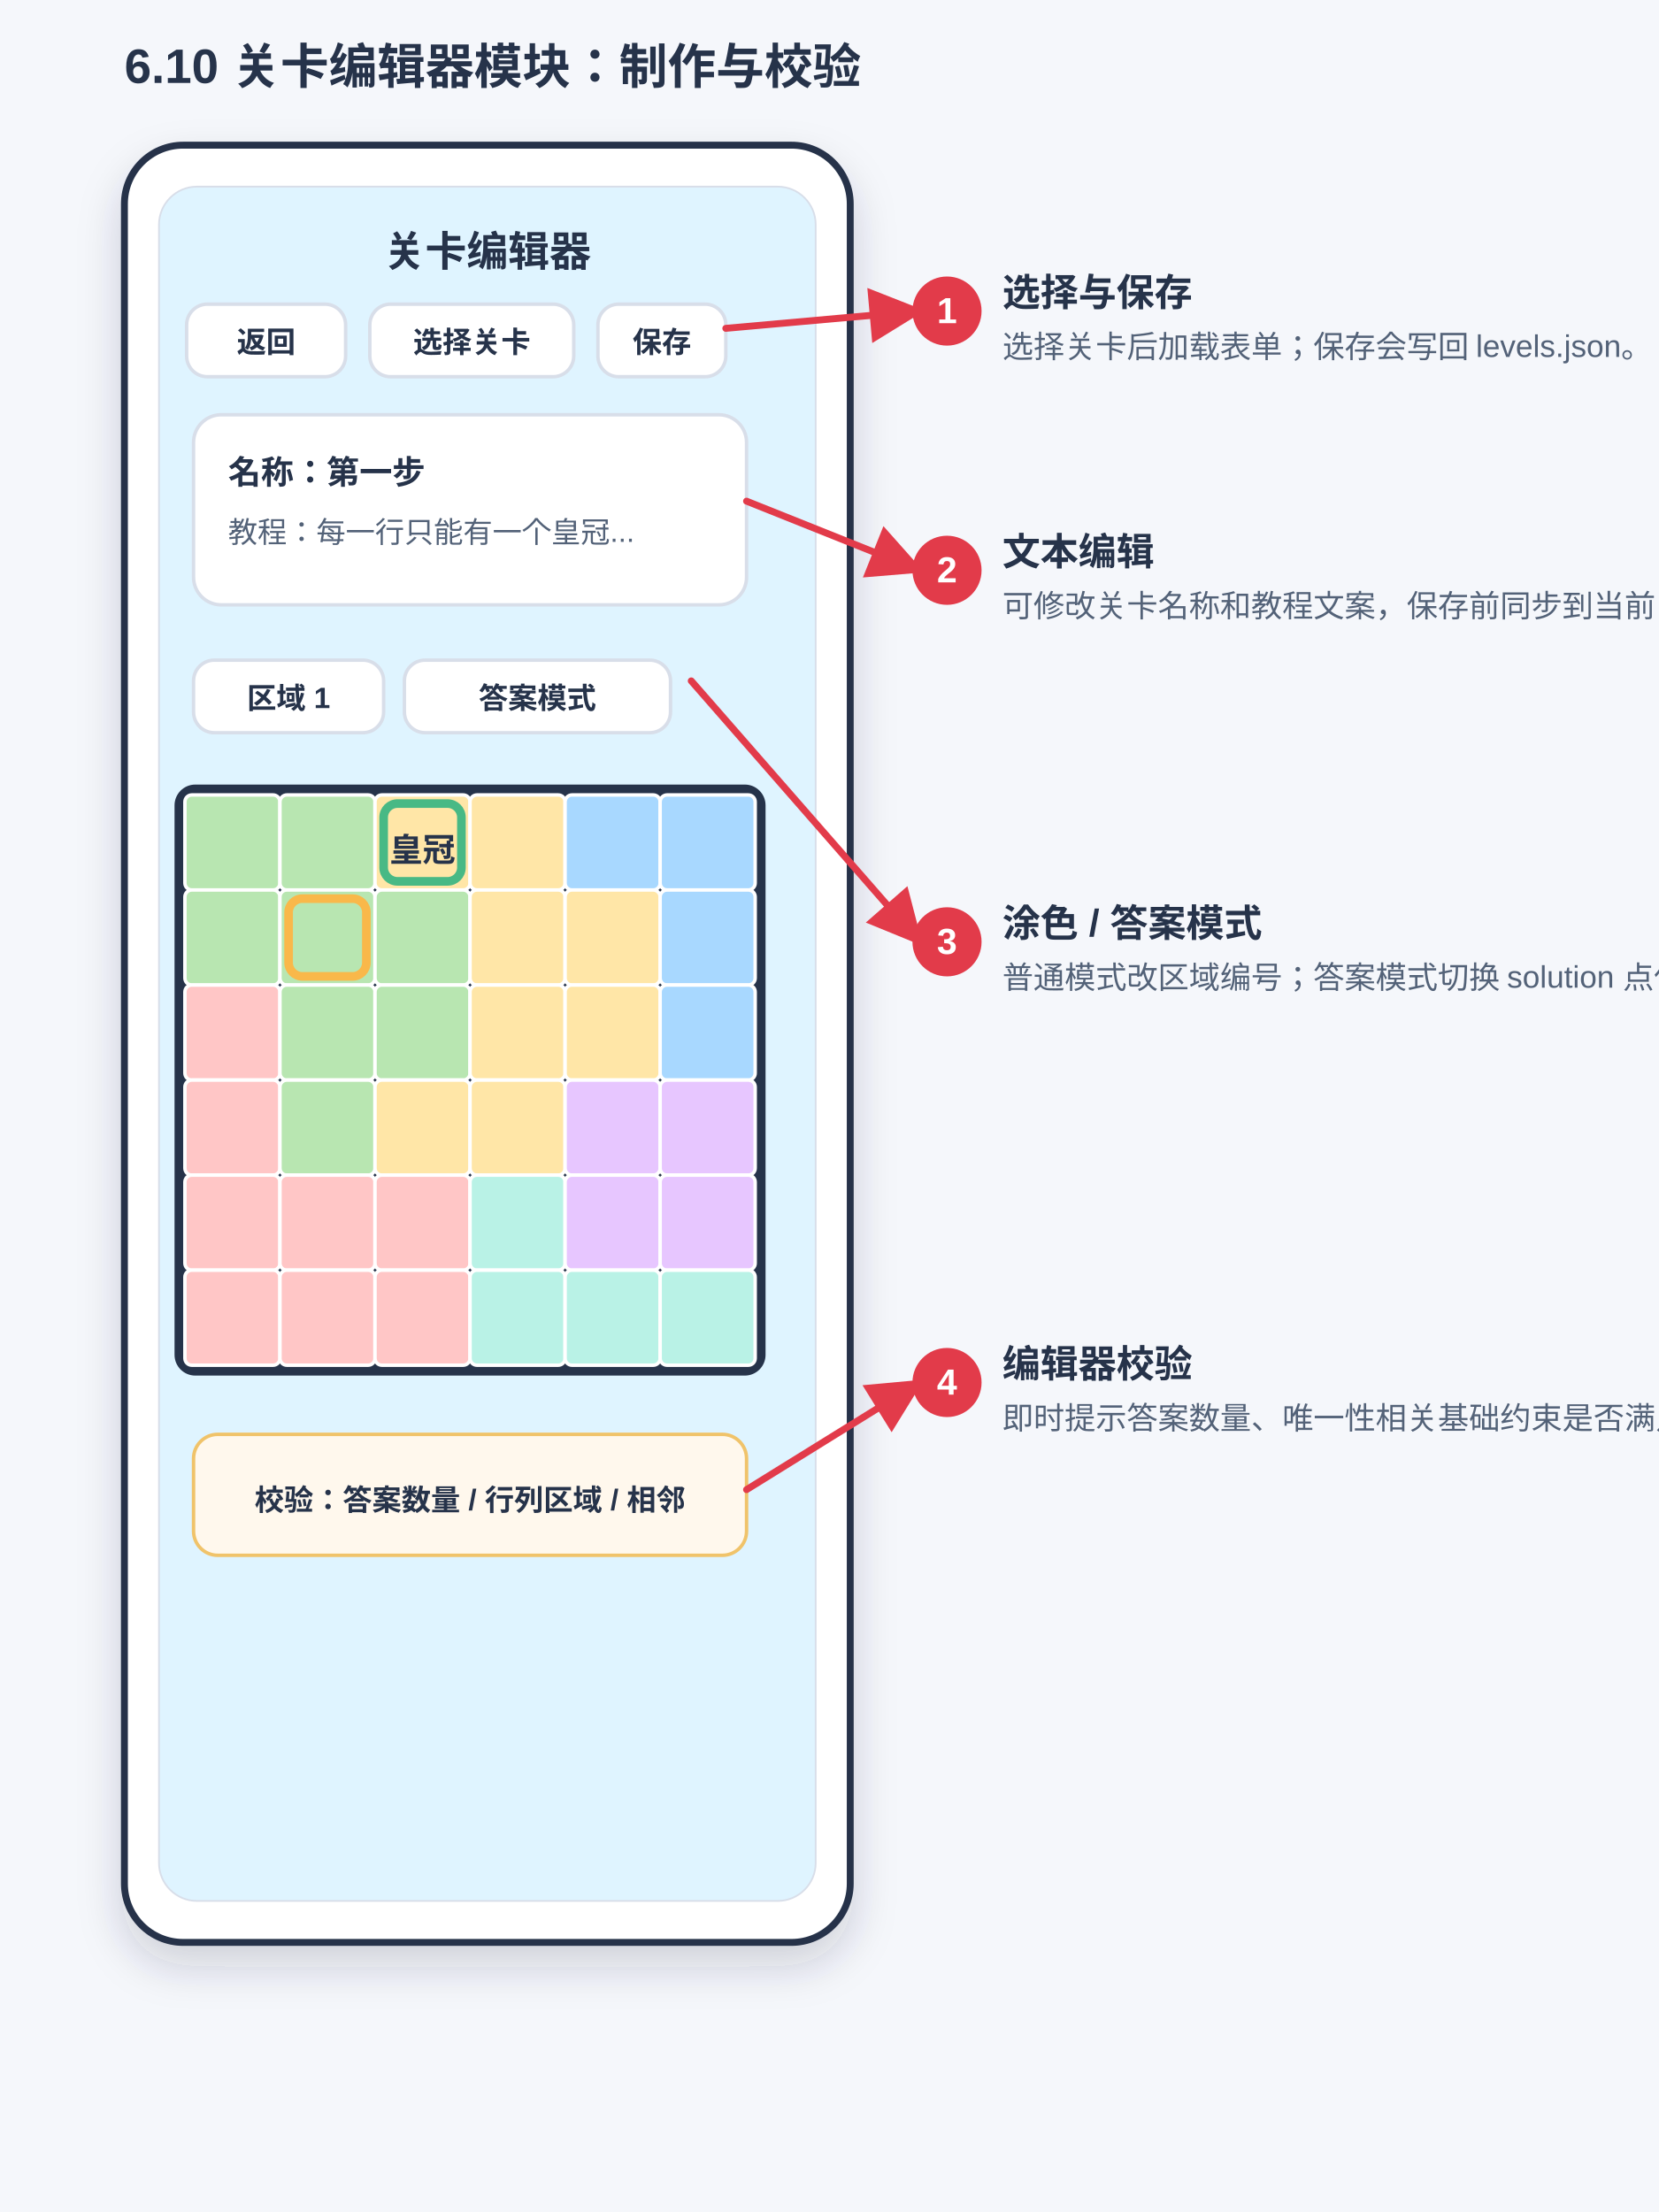
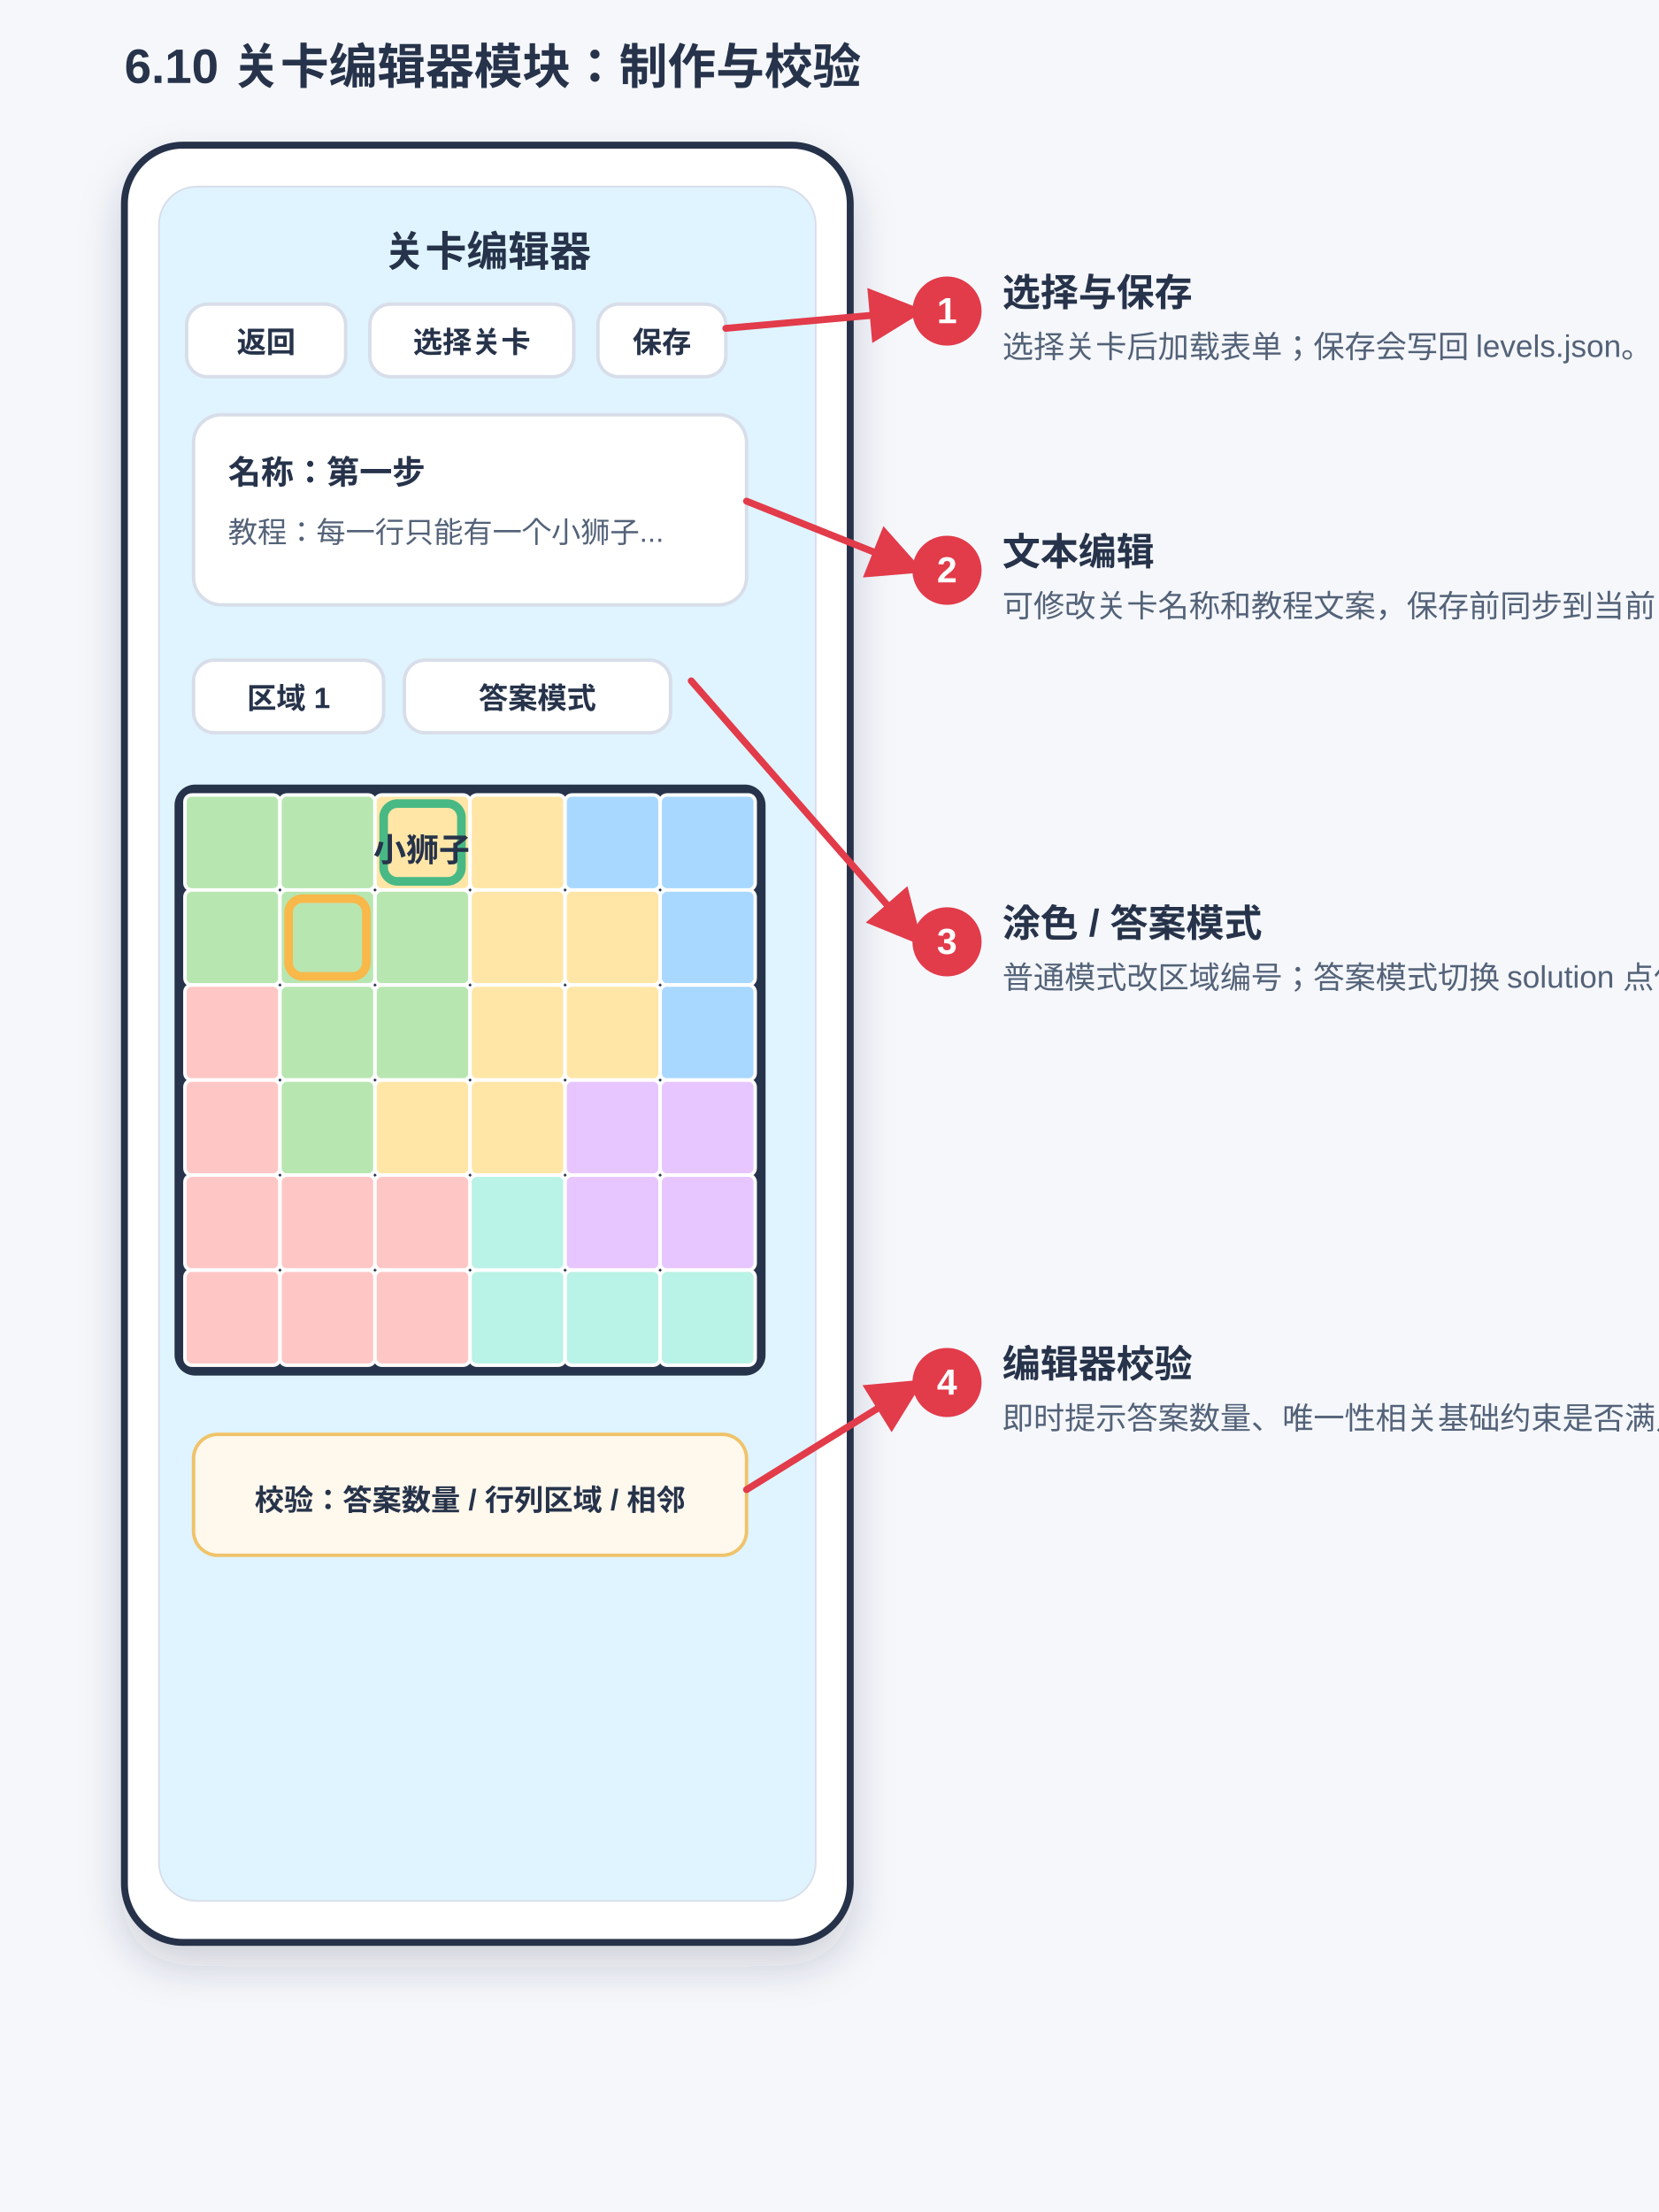
<svg xmlns="http://www.w3.org/2000/svg" width="960" height="1280" viewBox="0 0 960 1280">
  <defs>
    <marker id="arrow" viewBox="0 0 10 10" refX="9" refY="5" markerWidth="8" markerHeight="8" orient="auto-start-reverse">
      <path d="M 0 0 L 10 5 L 0 10 z" fill="#E23B4A" />
    </marker>
    <filter id="shadow" x="-20%" y="-20%" width="140%" height="140%">
      <feDropShadow dx="0" dy="12" stdDeviation="12" flood-color="#1d2b45" flood-opacity="0.18" />
    </filter>
  </defs>
  <rect width="960" height="1280" fill="#F5F7FB" />
  <text x="72" y="48" font-family="Arial, sans-serif" font-size="28" font-weight="700" fill="#26334A">6.10 关卡编辑器模块：制作与校验</text>
  <rect x="72" y="84" width="420" height="1040" rx="34" fill="#FFFFFF" stroke="#26334A" stroke-width="4" filter="url(#shadow)" />
  <rect x="92" y="108" width="380" height="992" rx="22" fill="#DFF4FF" stroke="#D8DEE9" stroke-width="1" />
  <text x="282.0" y="154" font-family="Arial, PingFang SC, sans-serif" font-size="24" font-weight="700" fill="#26334A" text-anchor="middle">关卡编辑器</text>
  <rect x="108" y="176" width="92" height="42" rx="12" fill="#FFFFFF" stroke="#D8DEE9" stroke-width="2" />
  <text x="154.0" y="204" font-family="Arial, PingFang SC, sans-serif" font-size="17" font-weight="700" fill="#26334A" text-anchor="middle">返回</text>
  <rect x="214" y="176" width="118" height="42" rx="12" fill="#FFFFFF" stroke="#D8DEE9" stroke-width="2" />
  <text x="273.0" y="204" font-family="Arial, PingFang SC, sans-serif" font-size="17" font-weight="700" fill="#26334A" text-anchor="middle">选择关卡</text>
  <rect x="346" y="176" width="74" height="42" rx="12" fill="#FFFFFF" stroke="#D8DEE9" stroke-width="2" />
  <text x="383.0" y="204" font-family="Arial, PingFang SC, sans-serif" font-size="17" font-weight="700" fill="#26334A" text-anchor="middle">保存</text>
  <rect x="112" y="240" width="320" height="110" rx="16" fill="#FFFFFF" stroke="#D8DEE9" stroke-width="2" />
  <text x="132" y="280" font-family="Arial, PingFang SC, sans-serif" font-size="19" font-weight="700" fill="#26334A" text-anchor="start">名称：第一步</text>
-   <text x="132" y="314" font-family="Arial, PingFang SC, sans-serif" font-size="17" font-weight="400" fill="#536278" text-anchor="start">教程：每一行只能有一个皇冠...</text>
+   <text x="132" y="314" font-family="Arial, PingFang SC, sans-serif" font-size="17" font-weight="400" fill="#536278" text-anchor="start">教程：每一行只能有一个小狮子...</text>
  <rect x="112" y="382" width="110" height="42" rx="12" fill="#FFFFFF" stroke="#D8DEE9" stroke-width="2" />
  <text x="167.0" y="410" font-family="Arial, PingFang SC, sans-serif" font-size="17" font-weight="700" fill="#26334A" text-anchor="middle">区域 1</text>
  <rect x="234" y="382" width="154" height="42" rx="12" fill="#FFFFFF" stroke="#D8DEE9" stroke-width="2" />
  <text x="311.0" y="410" font-family="Arial, PingFang SC, sans-serif" font-size="17" font-weight="700" fill="#26334A" text-anchor="middle">答案模式</text>
  <rect x="101" y="454" width="342" height="342" rx="12" fill="#26334A" stroke="#26334A" stroke-width="0" />
  <rect x="107.0" y="460.0" width="55.0" height="55.0" rx="4" fill="#B8E6B1" stroke="#FFFFFF" stroke-width="2" />
  <rect x="162.0" y="460.0" width="55.0" height="55.0" rx="4" fill="#B8E6B1" stroke="#FFFFFF" stroke-width="2" />
  <rect x="217.0" y="460.0" width="55.0" height="55.0" rx="4" fill="#FFE6A7" stroke="#FFFFFF" stroke-width="2" />
  <rect x="222.0" y="465.0" width="45.0" height="45.0" rx="8" fill="none" stroke="#48B985" stroke-width="5" />
-   <text x="244.5" y="498.5" font-family="Arial, PingFang SC, sans-serif" font-size="19" font-weight="700" fill="#26334A" text-anchor="middle">皇冠</text>
+   <text x="244.5" y="498.5" font-family="Arial, PingFang SC, sans-serif" font-size="19" font-weight="700" fill="#26334A" text-anchor="middle">小狮子</text>
  <rect x="272.0" y="460.0" width="55.0" height="55.0" rx="4" fill="#FFE6A7" stroke="#FFFFFF" stroke-width="2" />
  <rect x="327.0" y="460.0" width="55.0" height="55.0" rx="4" fill="#A8D8FF" stroke="#FFFFFF" stroke-width="2" />
  <rect x="382.0" y="460.0" width="55.0" height="55.0" rx="4" fill="#A8D8FF" stroke="#FFFFFF" stroke-width="2" />
  <rect x="107.0" y="515.0" width="55.0" height="55.0" rx="4" fill="#B8E6B1" stroke="#FFFFFF" stroke-width="2" />
  <rect x="162.0" y="515.0" width="55.0" height="55.0" rx="4" fill="#B8E6B1" stroke="#FFFFFF" stroke-width="2" />
  <rect x="167.0" y="520.0" width="45.0" height="45.0" rx="8" fill="none" stroke="#F9B84A" stroke-width="5" />
  <rect x="217.0" y="515.0" width="55.0" height="55.0" rx="4" fill="#B8E6B1" stroke="#FFFFFF" stroke-width="2" />
  <rect x="272.0" y="515.0" width="55.0" height="55.0" rx="4" fill="#FFE6A7" stroke="#FFFFFF" stroke-width="2" />
  <rect x="327.0" y="515.0" width="55.0" height="55.0" rx="4" fill="#FFE6A7" stroke="#FFFFFF" stroke-width="2" />
  <rect x="382.0" y="515.0" width="55.0" height="55.0" rx="4" fill="#A8D8FF" stroke="#FFFFFF" stroke-width="2" />
  <rect x="107.0" y="570.0" width="55.0" height="55.0" rx="4" fill="#FFC6C6" stroke="#FFFFFF" stroke-width="2" />
  <rect x="162.0" y="570.0" width="55.0" height="55.0" rx="4" fill="#B8E6B1" stroke="#FFFFFF" stroke-width="2" />
  <rect x="217.0" y="570.0" width="55.0" height="55.0" rx="4" fill="#B8E6B1" stroke="#FFFFFF" stroke-width="2" />
  <rect x="272.0" y="570.0" width="55.0" height="55.0" rx="4" fill="#FFE6A7" stroke="#FFFFFF" stroke-width="2" />
  <rect x="327.0" y="570.0" width="55.0" height="55.0" rx="4" fill="#FFE6A7" stroke="#FFFFFF" stroke-width="2" />
  <rect x="382.0" y="570.0" width="55.0" height="55.0" rx="4" fill="#A8D8FF" stroke="#FFFFFF" stroke-width="2" />
  <rect x="107.0" y="625.0" width="55.0" height="55.0" rx="4" fill="#FFC6C6" stroke="#FFFFFF" stroke-width="2" />
  <rect x="162.0" y="625.0" width="55.0" height="55.0" rx="4" fill="#B8E6B1" stroke="#FFFFFF" stroke-width="2" />
  <rect x="217.0" y="625.0" width="55.0" height="55.0" rx="4" fill="#FFE6A7" stroke="#FFFFFF" stroke-width="2" />
  <rect x="272.0" y="625.0" width="55.0" height="55.0" rx="4" fill="#FFE6A7" stroke="#FFFFFF" stroke-width="2" />
  <rect x="327.0" y="625.0" width="55.0" height="55.0" rx="4" fill="#E7C6FF" stroke="#FFFFFF" stroke-width="2" />
  <rect x="382.0" y="625.0" width="55.0" height="55.0" rx="4" fill="#E7C6FF" stroke="#FFFFFF" stroke-width="2" />
  <rect x="107.0" y="680.0" width="55.0" height="55.0" rx="4" fill="#FFC6C6" stroke="#FFFFFF" stroke-width="2" />
  <rect x="162.0" y="680.0" width="55.0" height="55.0" rx="4" fill="#FFC6C6" stroke="#FFFFFF" stroke-width="2" />
  <rect x="217.0" y="680.0" width="55.0" height="55.0" rx="4" fill="#FFC6C6" stroke="#FFFFFF" stroke-width="2" />
  <rect x="272.0" y="680.0" width="55.0" height="55.0" rx="4" fill="#B9F2E6" stroke="#FFFFFF" stroke-width="2" />
  <rect x="327.0" y="680.0" width="55.0" height="55.0" rx="4" fill="#E7C6FF" stroke="#FFFFFF" stroke-width="2" />
  <rect x="382.0" y="680.0" width="55.0" height="55.0" rx="4" fill="#E7C6FF" stroke="#FFFFFF" stroke-width="2" />
  <rect x="107.0" y="735.0" width="55.0" height="55.0" rx="4" fill="#FFC6C6" stroke="#FFFFFF" stroke-width="2" />
  <rect x="162.0" y="735.0" width="55.0" height="55.0" rx="4" fill="#FFC6C6" stroke="#FFFFFF" stroke-width="2" />
  <rect x="217.0" y="735.0" width="55.0" height="55.0" rx="4" fill="#FFC6C6" stroke="#FFFFFF" stroke-width="2" />
  <rect x="272.0" y="735.0" width="55.0" height="55.0" rx="4" fill="#B9F2E6" stroke="#FFFFFF" stroke-width="2" />
  <rect x="327.0" y="735.0" width="55.0" height="55.0" rx="4" fill="#B9F2E6" stroke="#FFFFFF" stroke-width="2" />
  <rect x="382.0" y="735.0" width="55.0" height="55.0" rx="4" fill="#B9F2E6" stroke="#FFFFFF" stroke-width="2" />
  <rect x="112" y="830" width="320" height="70" rx="14" fill="#FFF8ED" stroke="#F0C36A" stroke-width="2" />
  <text x="272" y="874" font-family="Arial, PingFang SC, sans-serif" font-size="17" font-weight="700" fill="#26334A" text-anchor="middle">校验：答案数量 / 行列区域 / 相邻</text>
  <circle cx="548" cy="180" r="20" fill="#E23B4A" />
  <text x="548" y="187" font-family="Arial, PingFang SC, sans-serif" font-size="21" font-weight="700" fill="#fff" text-anchor="middle">1</text>
  <text x="580" y="177" font-family="Arial, PingFang SC, sans-serif" font-size="22" font-weight="700" fill="#26334A" text-anchor="start">选择与保存</text>
  <text x="580" y="207" font-family="Arial, PingFang SC, sans-serif" font-size="18" font-weight="400" fill="#536278" text-anchor="start">选择关卡后加载表单；保存会写回 levels.json。</text>
  <line x1="420" y1="190" x2="532" y2="180" stroke="#E23B4A" stroke-width="4" stroke-linecap="round" marker-end="url(#arrow)" />
  <circle cx="548" cy="330" r="20" fill="#E23B4A" />
  <text x="548" y="337" font-family="Arial, PingFang SC, sans-serif" font-size="21" font-weight="700" fill="#fff" text-anchor="middle">2</text>
  <text x="580" y="327" font-family="Arial, PingFang SC, sans-serif" font-size="22" font-weight="700" fill="#26334A" text-anchor="start">文本编辑</text>
  <text x="580" y="357" font-family="Arial, PingFang SC, sans-serif" font-size="18" font-weight="400" fill="#536278" text-anchor="start">可修改关卡名称和教程文案，保存前同步到当前关卡。</text>
  <line x1="432" y1="290" x2="532" y2="330" stroke="#E23B4A" stroke-width="4" stroke-linecap="round" marker-end="url(#arrow)" />
  <circle cx="548" cy="545" r="20" fill="#E23B4A" />
  <text x="548" y="552" font-family="Arial, PingFang SC, sans-serif" font-size="21" font-weight="700" fill="#fff" text-anchor="middle">3</text>
  <text x="580" y="542" font-family="Arial, PingFang SC, sans-serif" font-size="22" font-weight="700" fill="#26334A" text-anchor="start">涂色 / 答案模式</text>
  <text x="580" y="572" font-family="Arial, PingFang SC, sans-serif" font-size="18" font-weight="400" fill="#536278" text-anchor="start">普通模式改区域编号；答案模式切换 solution 点位。</text>
  <line x1="400" y1="394" x2="532" y2="545" stroke="#E23B4A" stroke-width="4" stroke-linecap="round" marker-end="url(#arrow)" />
  <circle cx="548" cy="800" r="20" fill="#E23B4A" />
  <text x="548" y="807" font-family="Arial, PingFang SC, sans-serif" font-size="21" font-weight="700" fill="#fff" text-anchor="middle">4</text>
  <text x="580" y="797" font-family="Arial, PingFang SC, sans-serif" font-size="22" font-weight="700" fill="#26334A" text-anchor="start">编辑器校验</text>
  <text x="580" y="827" font-family="Arial, PingFang SC, sans-serif" font-size="18" font-weight="400" fill="#536278" text-anchor="start">即时提示答案数量、唯一性相关基础约束是否满足。</text>
  <line x1="432" y1="862" x2="532" y2="800" stroke="#E23B4A" stroke-width="4" stroke-linecap="round" marker-end="url(#arrow)" />
</svg>
